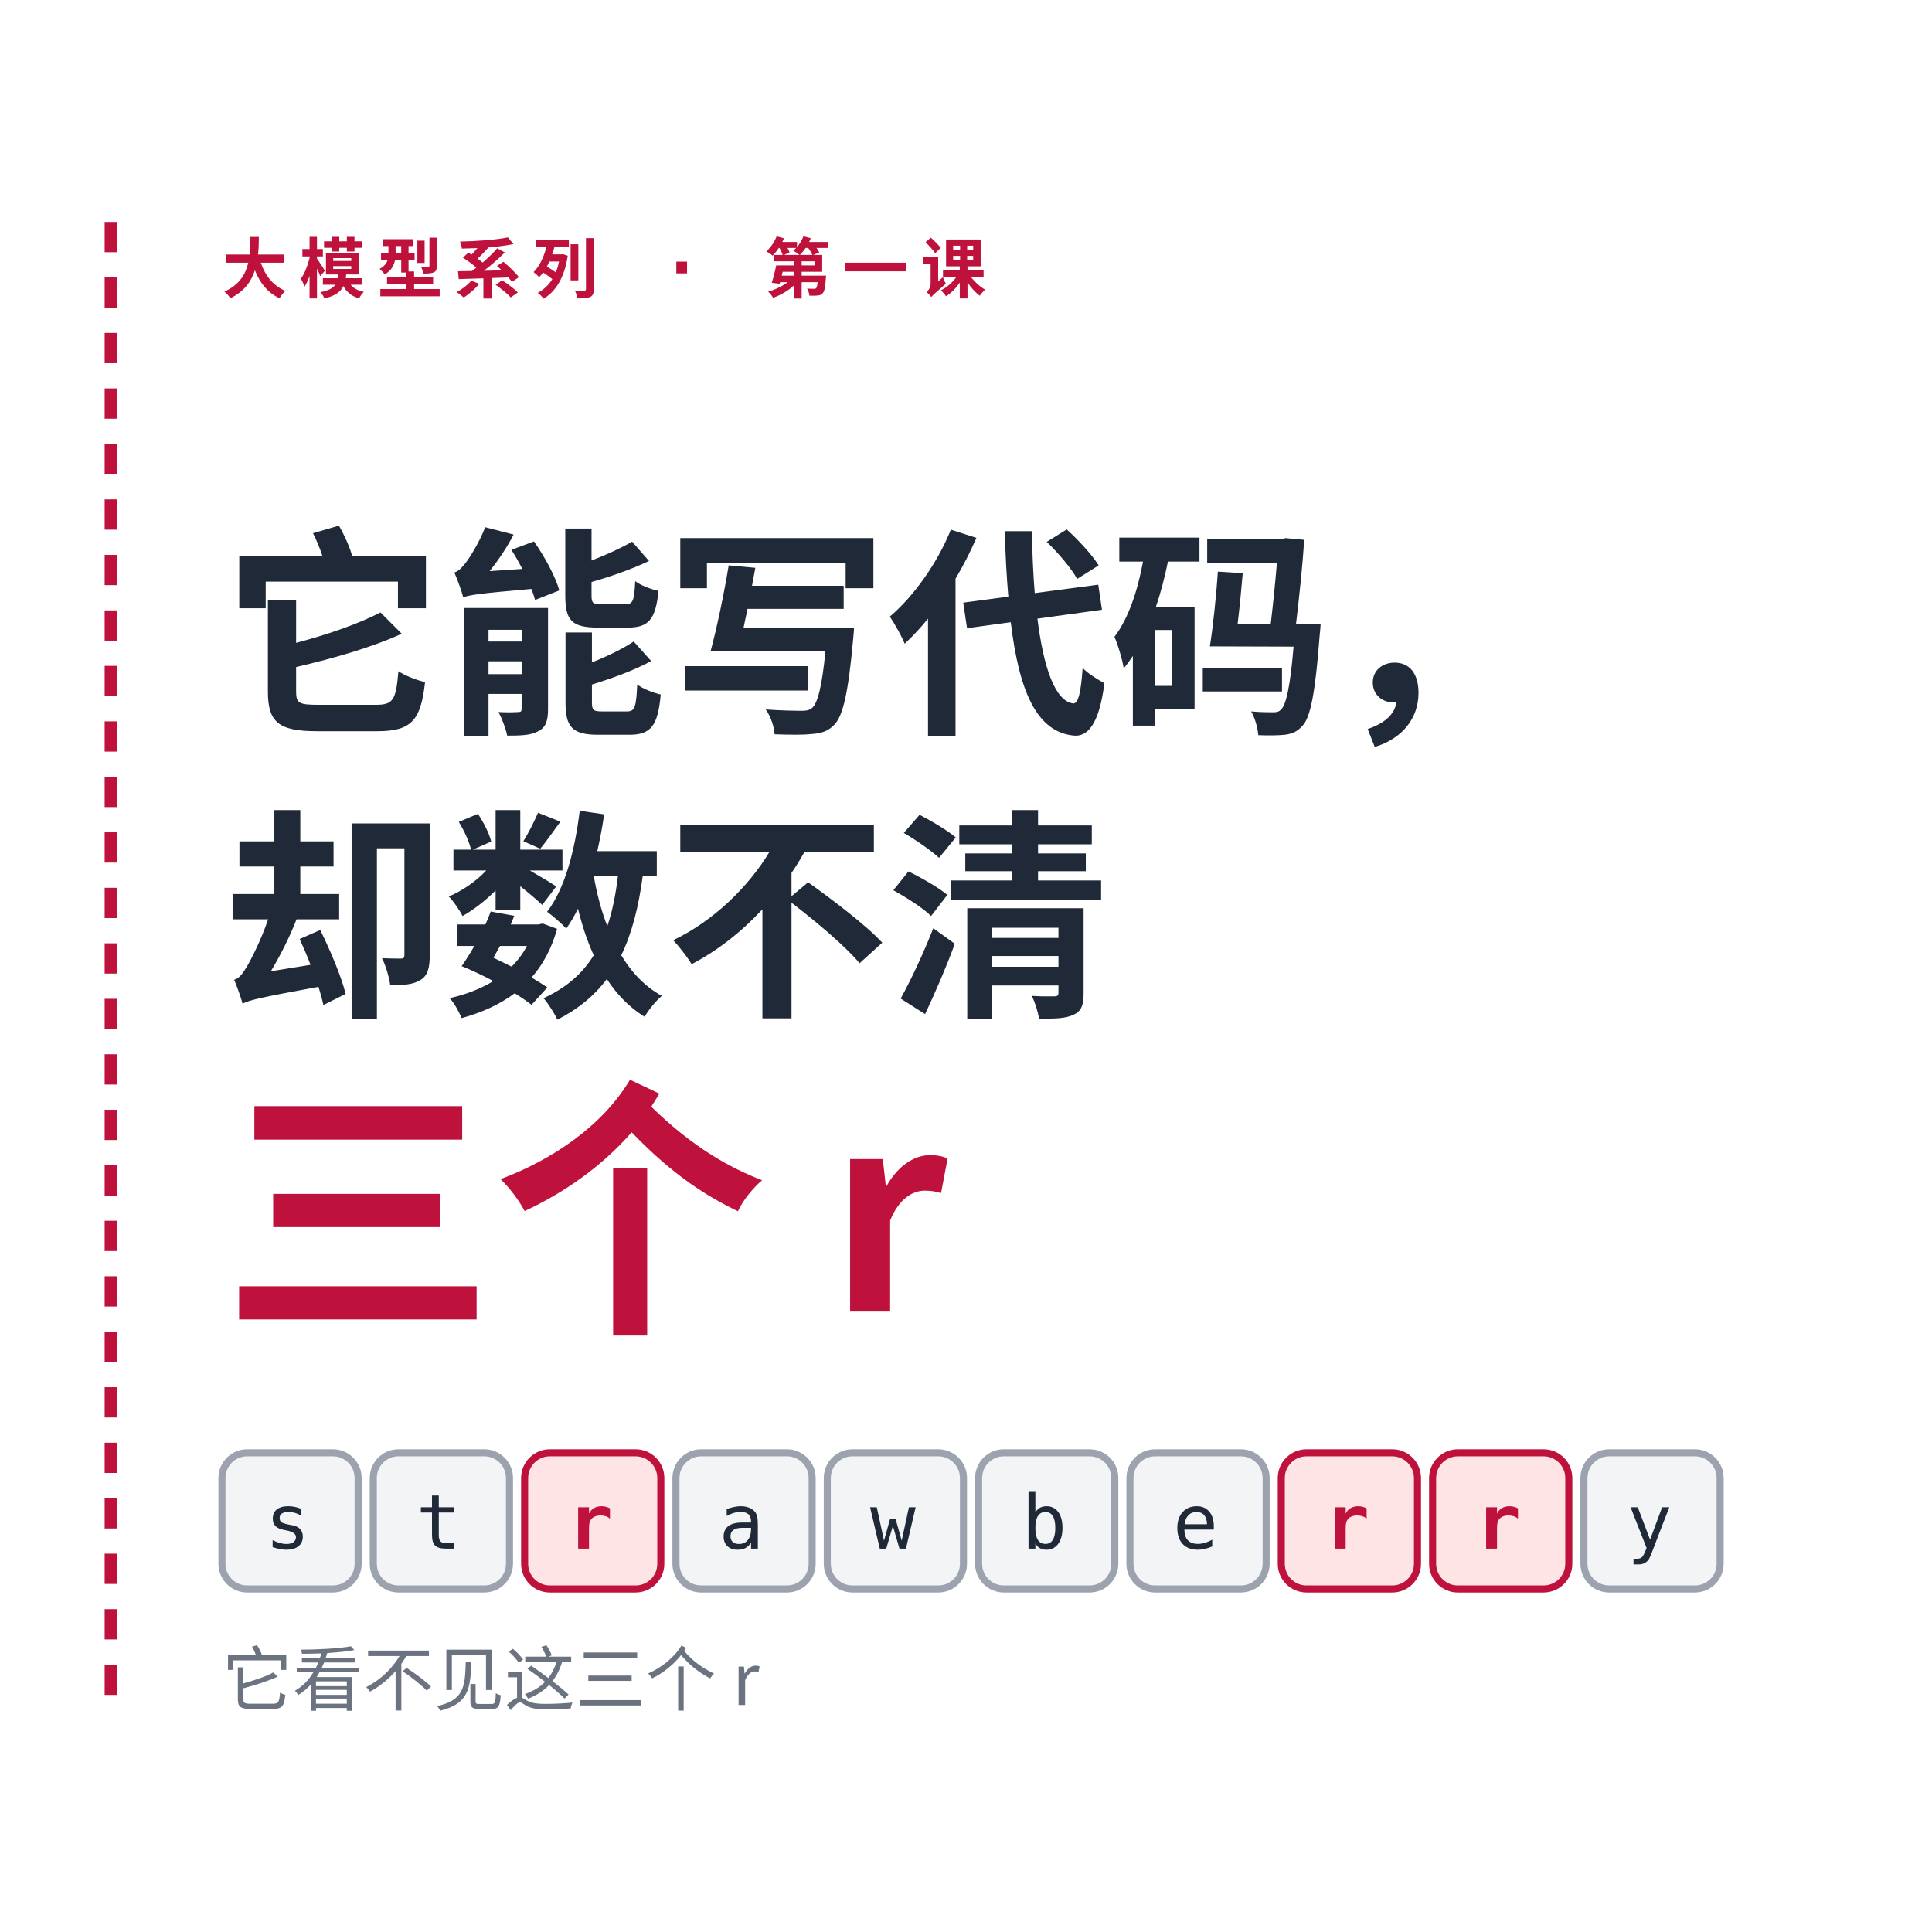
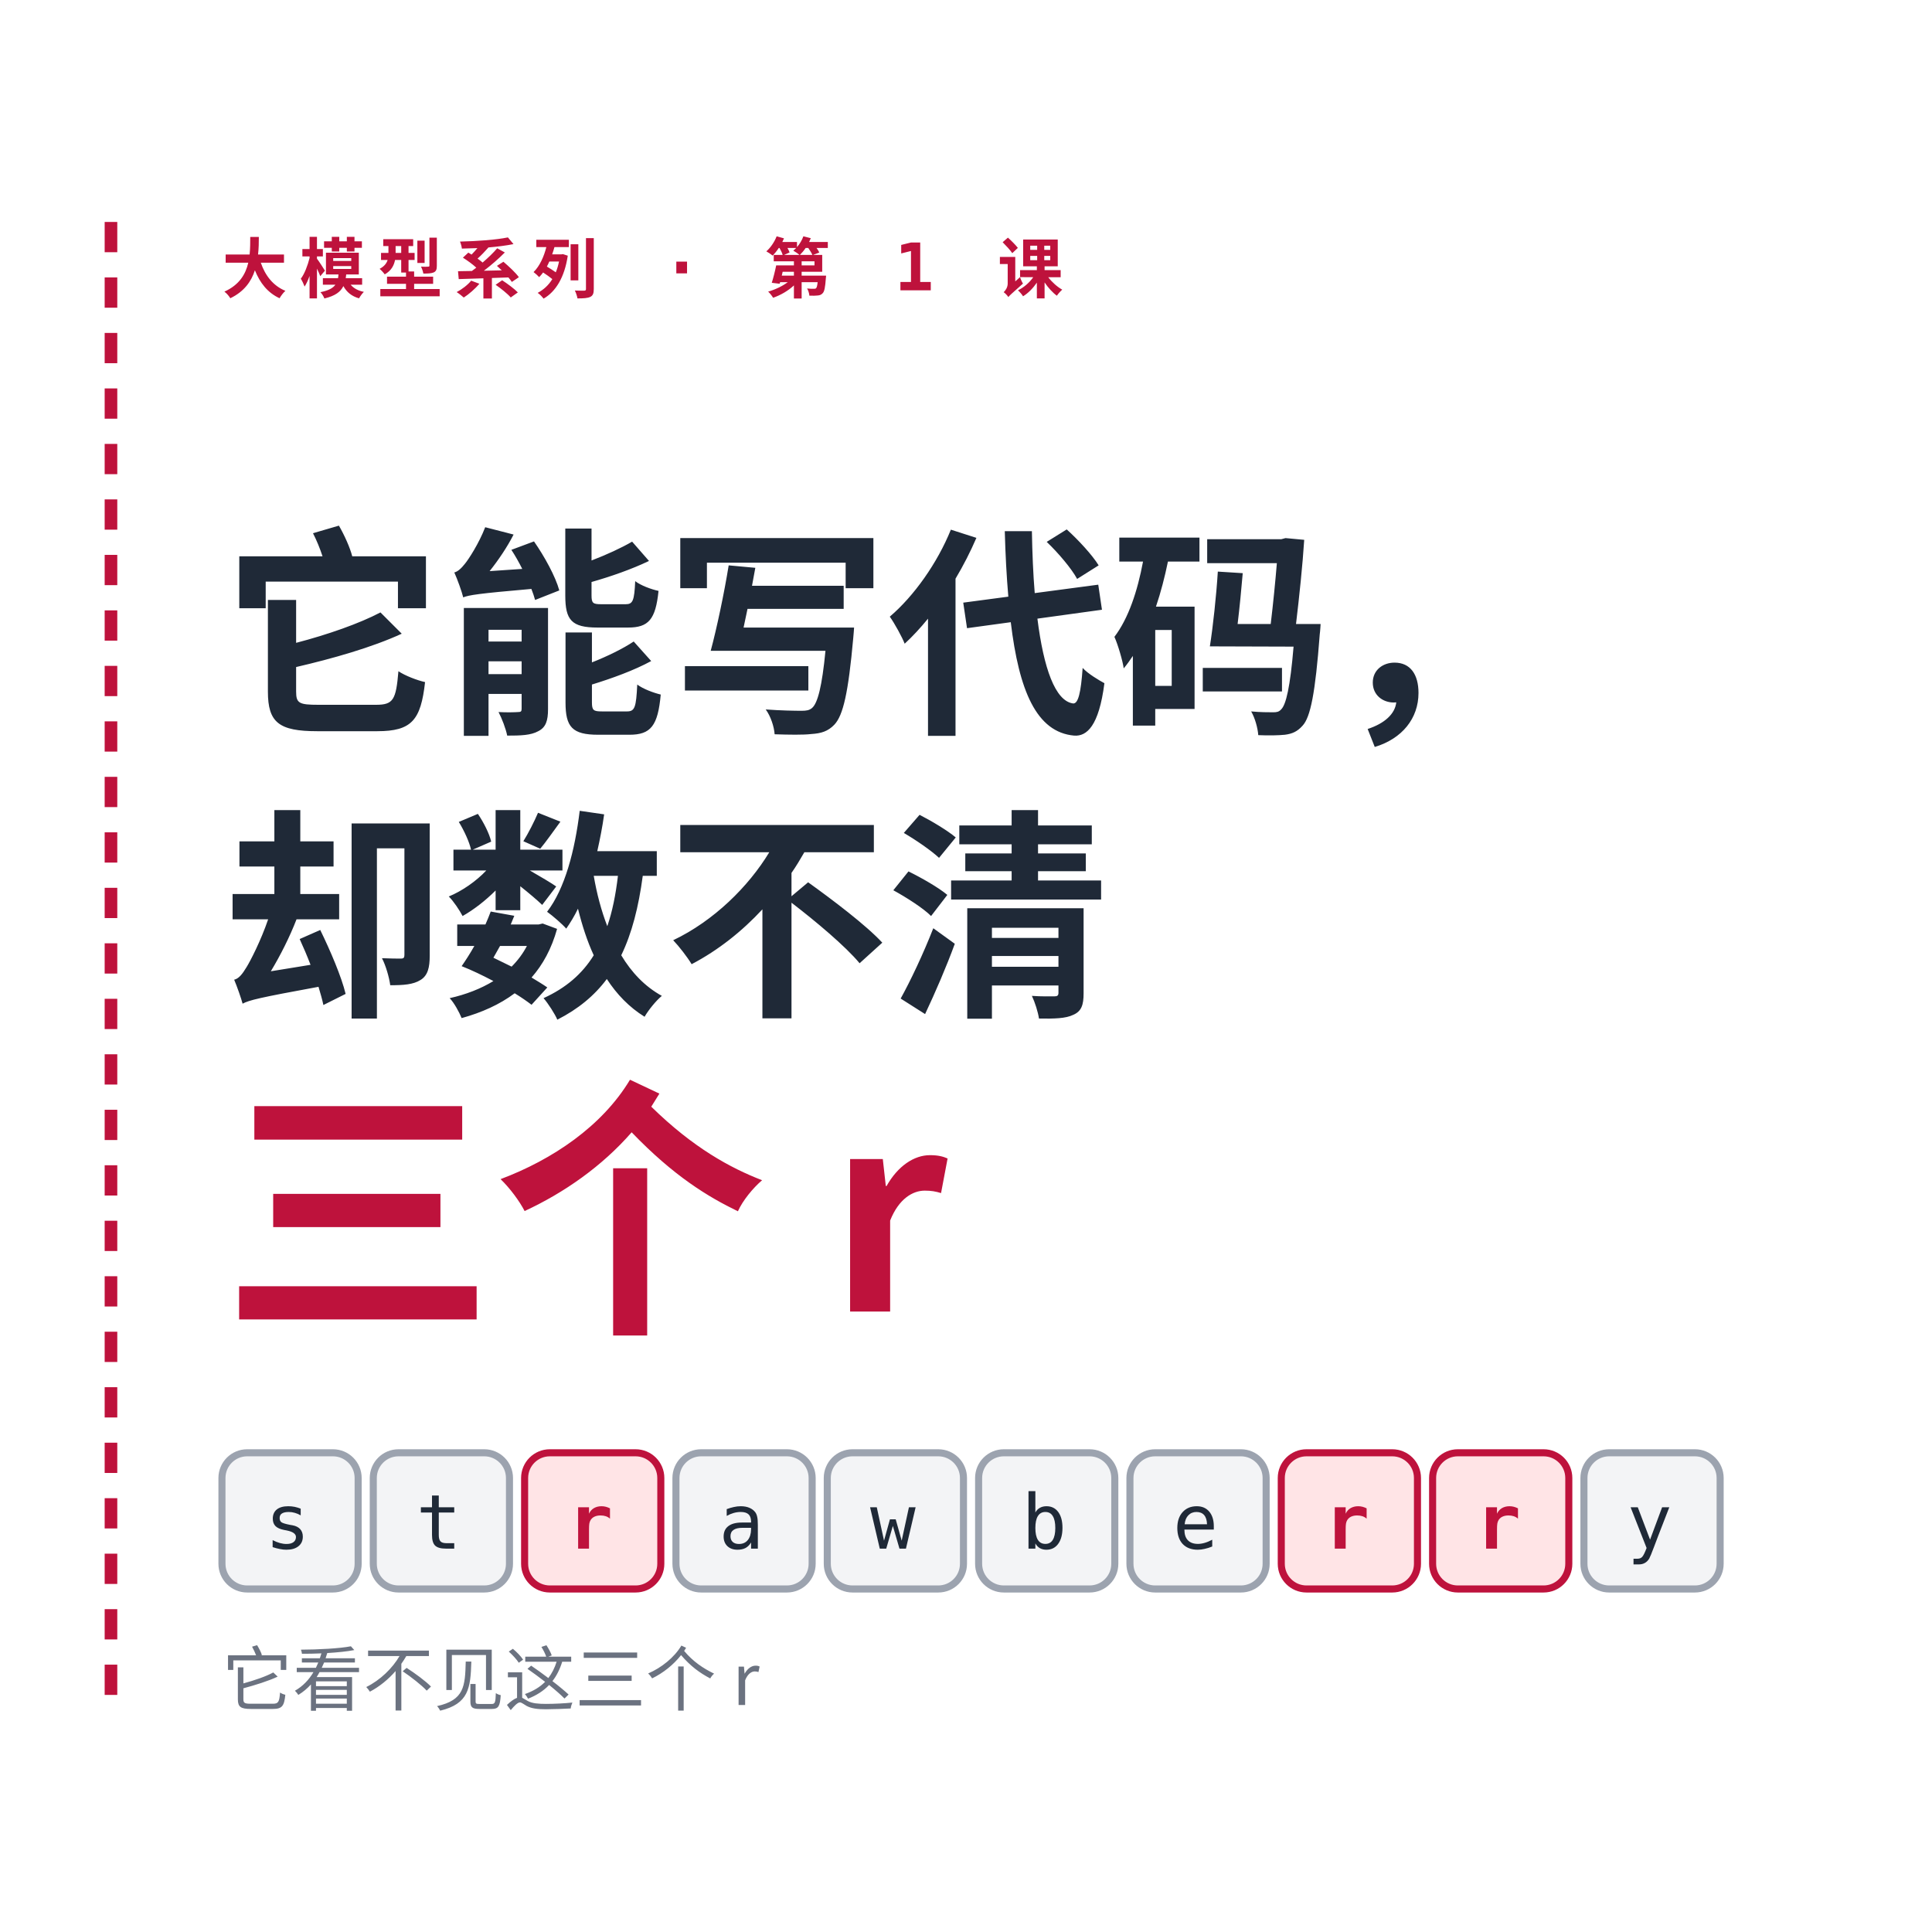
<svg xmlns="http://www.w3.org/2000/svg" viewBox="0 0 383 383" width="766" height="766" role="img" aria-label="方形封面：它能写代码，却数不清三个 r">
  <rect width="383" height="383" fill="#ffffff" />
  <line x1="22" y1="44" x2="22" y2="340" stroke="#be123c" stroke-width="2.5" stroke-dasharray="6 5" />
-   <text x="44" y="58" font-family="JetBrains Mono, DejaVu Sans Mono, Menlo, monospace" font-size="13" font-weight="600" letter-spacing="2.4" fill="#be123c">大模型系列 · 第一课</text>
+   <text x="44" y="58" font-family="JetBrains Mono, DejaVu Sans Mono, Menlo, monospace" font-size="13" font-weight="600" letter-spacing="2.4" fill="#be123c">大模型系列 · 第 1 课</text>
  <text x="44" y="142" font-family="Noto Sans CJK SC, PingFang SC, Microsoft YaHei, sans-serif" font-size="44" font-weight="700" fill="#1f2937">它能写代码，</text>
  <text x="44" y="198" font-family="Noto Sans CJK SC, PingFang SC, Microsoft YaHei, sans-serif" font-size="44" font-weight="700" fill="#1f2937">却数不清</text>
  <text x="44" y="260" font-family="Noto Sans CJK SC, PingFang SC, Microsoft YaHei, sans-serif" font-size="54" font-weight="700" fill="#be123c">三个 r</text>
  <rect x="44" y="288" width="27" height="27" rx="5" fill="#f3f4f6" stroke="#9ca3af" stroke-width="1.4" />
  <text x="57" y="307" text-anchor="middle" font-family="JetBrains Mono, DejaVu Sans Mono, Menlo, monospace" font-size="15" font-weight="400" fill="#1f2937">s</text>
  <rect x="74" y="288" width="27" height="27" rx="5" fill="#f3f4f6" stroke="#9ca3af" stroke-width="1.4" />
  <text x="87" y="307" text-anchor="middle" font-family="JetBrains Mono, DejaVu Sans Mono, Menlo, monospace" font-size="15" font-weight="400" fill="#1f2937">t</text>
  <rect x="104" y="288" width="27" height="27" rx="5" fill="#ffe4e6" stroke="#be123c" stroke-width="1.4" />
  <text x="117" y="307" text-anchor="middle" font-family="JetBrains Mono, DejaVu Sans Mono, Menlo, monospace" font-size="15" font-weight="600" fill="#be123c">r</text>
  <rect x="134" y="288" width="27" height="27" rx="5" fill="#f3f4f6" stroke="#9ca3af" stroke-width="1.4" />
  <text x="147" y="307" text-anchor="middle" font-family="JetBrains Mono, DejaVu Sans Mono, Menlo, monospace" font-size="15" font-weight="400" fill="#1f2937">a</text>
  <rect x="164" y="288" width="27" height="27" rx="5" fill="#f3f4f6" stroke="#9ca3af" stroke-width="1.4" />
  <text x="177" y="307" text-anchor="middle" font-family="JetBrains Mono, DejaVu Sans Mono, Menlo, monospace" font-size="15" font-weight="400" fill="#1f2937">w</text>
  <rect x="194" y="288" width="27" height="27" rx="5" fill="#f3f4f6" stroke="#9ca3af" stroke-width="1.4" />
  <text x="207" y="307" text-anchor="middle" font-family="JetBrains Mono, DejaVu Sans Mono, Menlo, monospace" font-size="15" font-weight="400" fill="#1f2937">b</text>
  <rect x="224" y="288" width="27" height="27" rx="5" fill="#f3f4f6" stroke="#9ca3af" stroke-width="1.4" />
  <text x="237" y="307" text-anchor="middle" font-family="JetBrains Mono, DejaVu Sans Mono, Menlo, monospace" font-size="15" font-weight="400" fill="#1f2937">e</text>
  <rect x="254" y="288" width="27" height="27" rx="5" fill="#ffe4e6" stroke="#be123c" stroke-width="1.4" />
  <text x="267" y="307" text-anchor="middle" font-family="JetBrains Mono, DejaVu Sans Mono, Menlo, monospace" font-size="15" font-weight="600" fill="#be123c">r</text>
  <rect x="284" y="288" width="27" height="27" rx="5" fill="#ffe4e6" stroke="#be123c" stroke-width="1.4" />
  <text x="297" y="307" text-anchor="middle" font-family="JetBrains Mono, DejaVu Sans Mono, Menlo, monospace" font-size="15" font-weight="600" fill="#be123c">r</text>
  <rect x="314" y="288" width="27" height="27" rx="5" fill="#f3f4f6" stroke="#9ca3af" stroke-width="1.4" />
  <text x="327" y="307" text-anchor="middle" font-family="JetBrains Mono, DejaVu Sans Mono, Menlo, monospace" font-size="15" font-weight="400" fill="#1f2937">y</text>
  <text x="44" y="338" font-family="Noto Sans CJK SC, PingFang SC, Microsoft YaHei, sans-serif" font-size="14" fill="#6b7280">它看不见这三个 r</text>
</svg>
